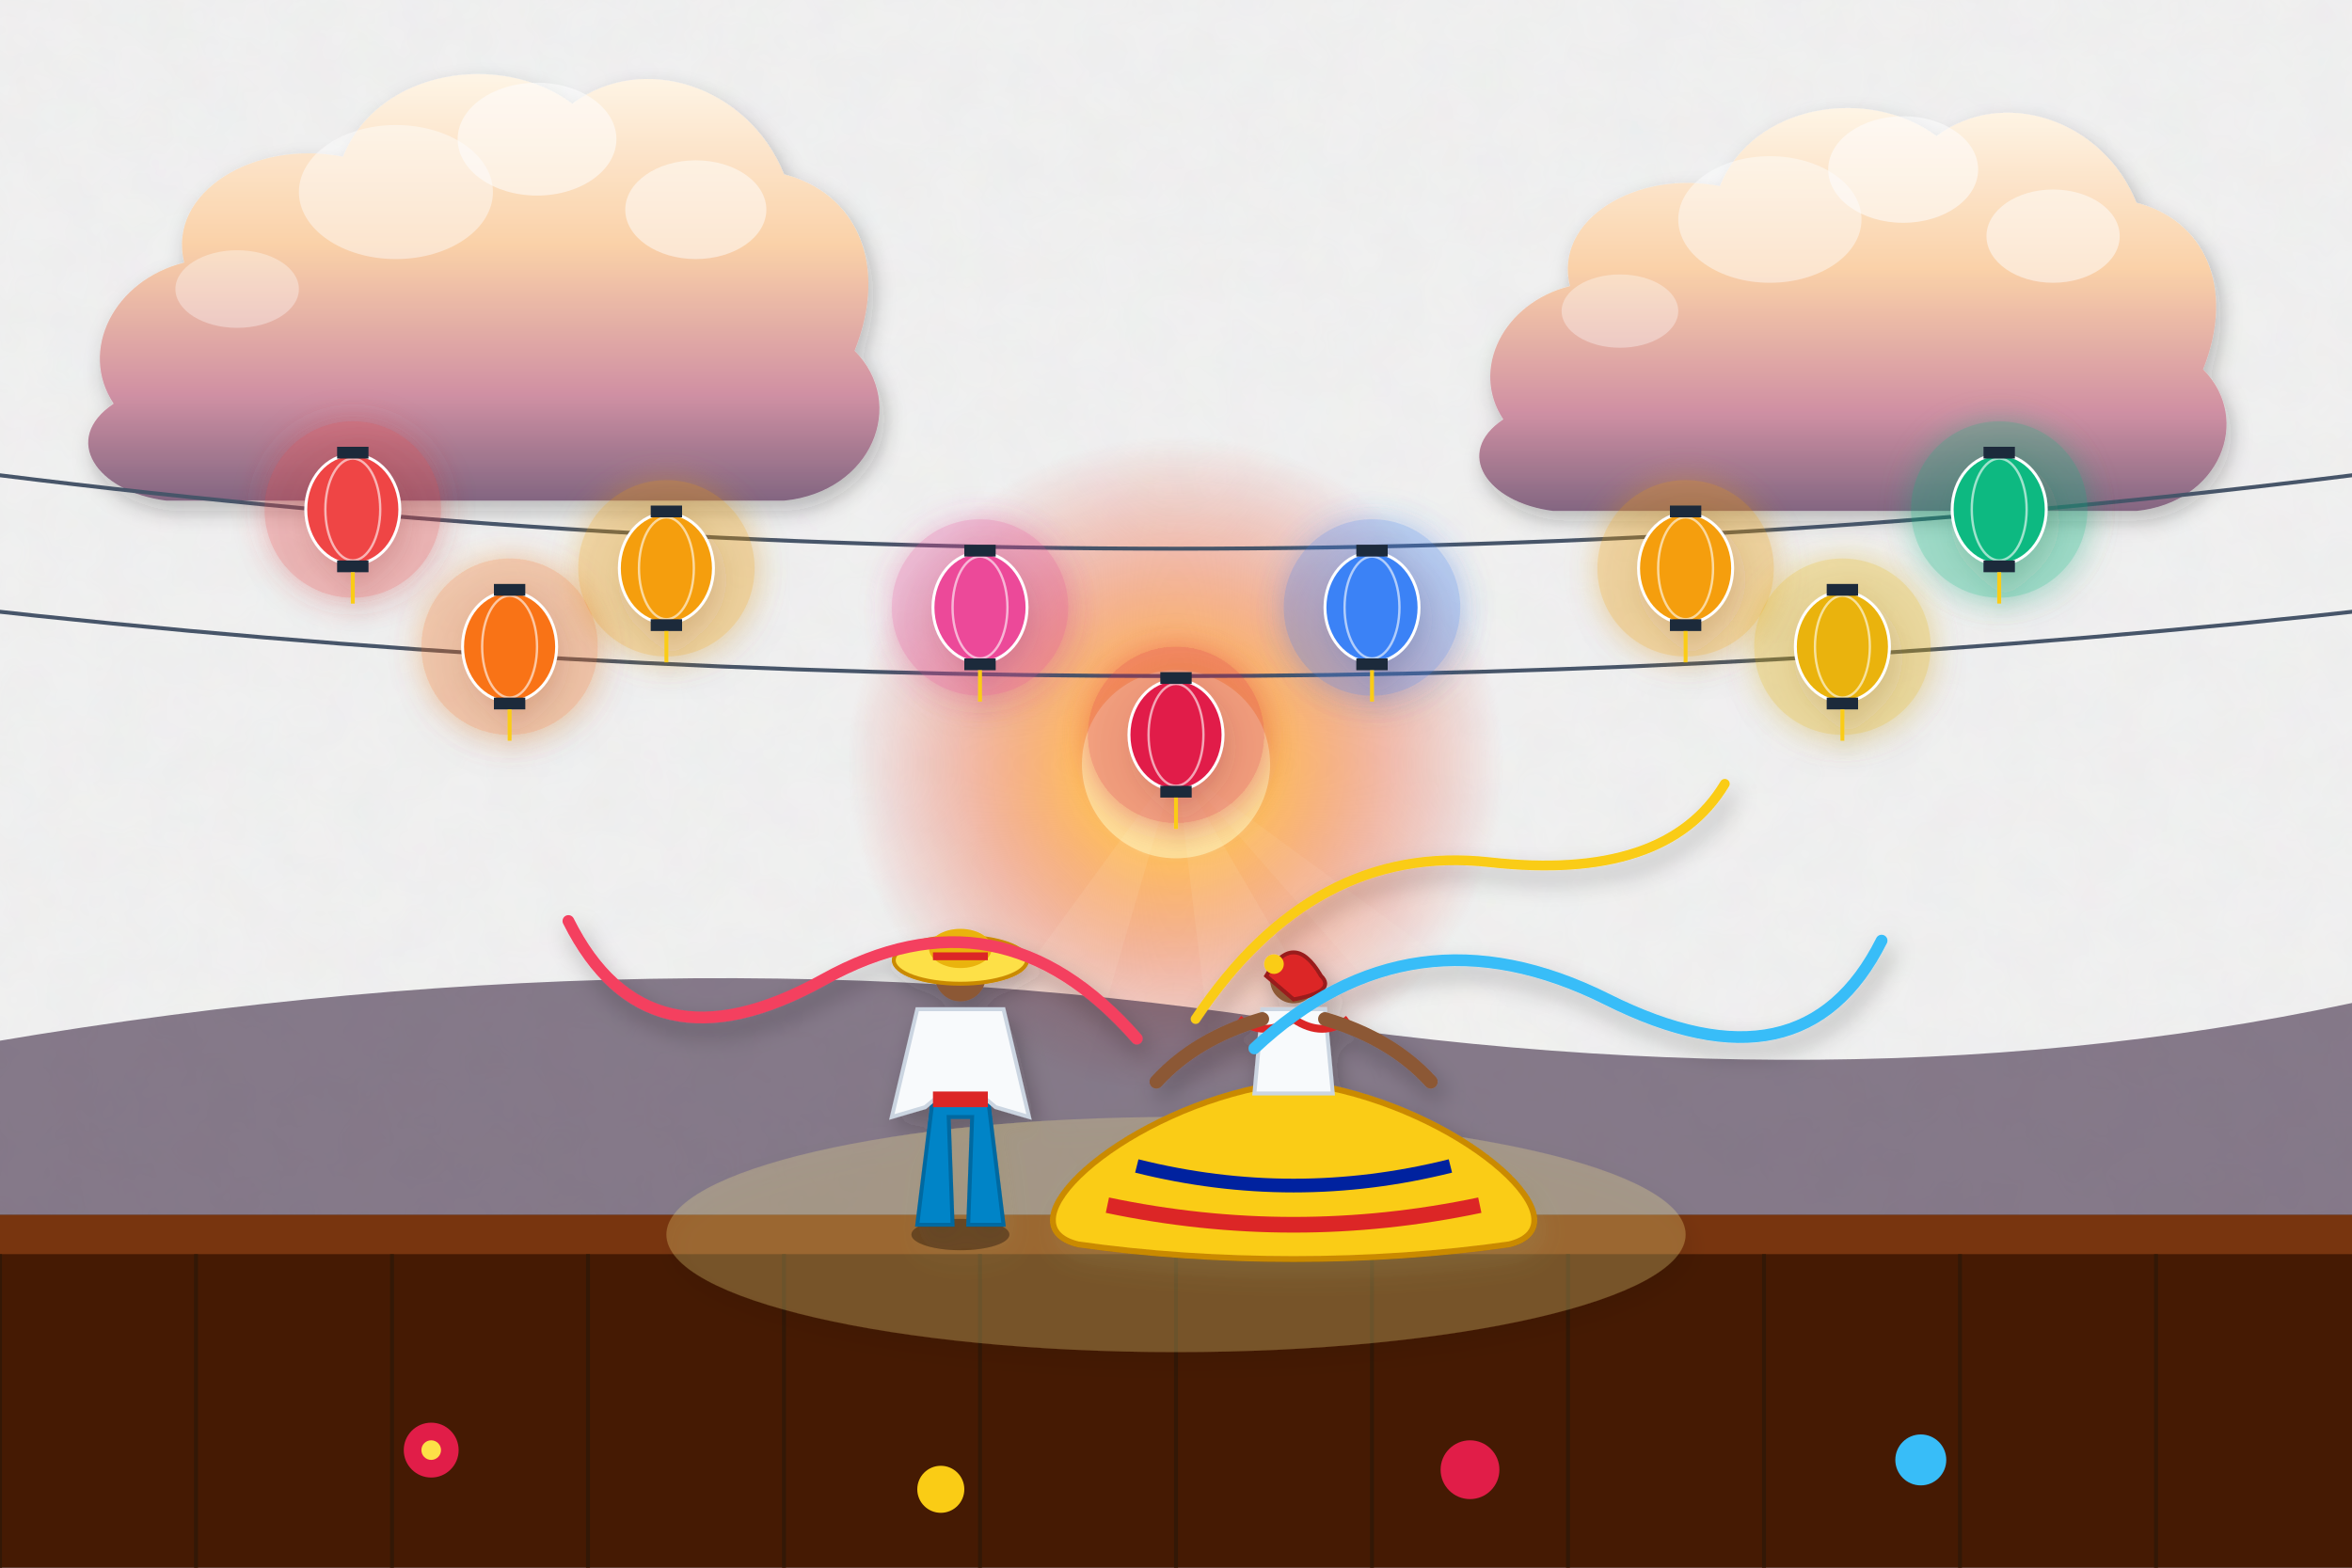
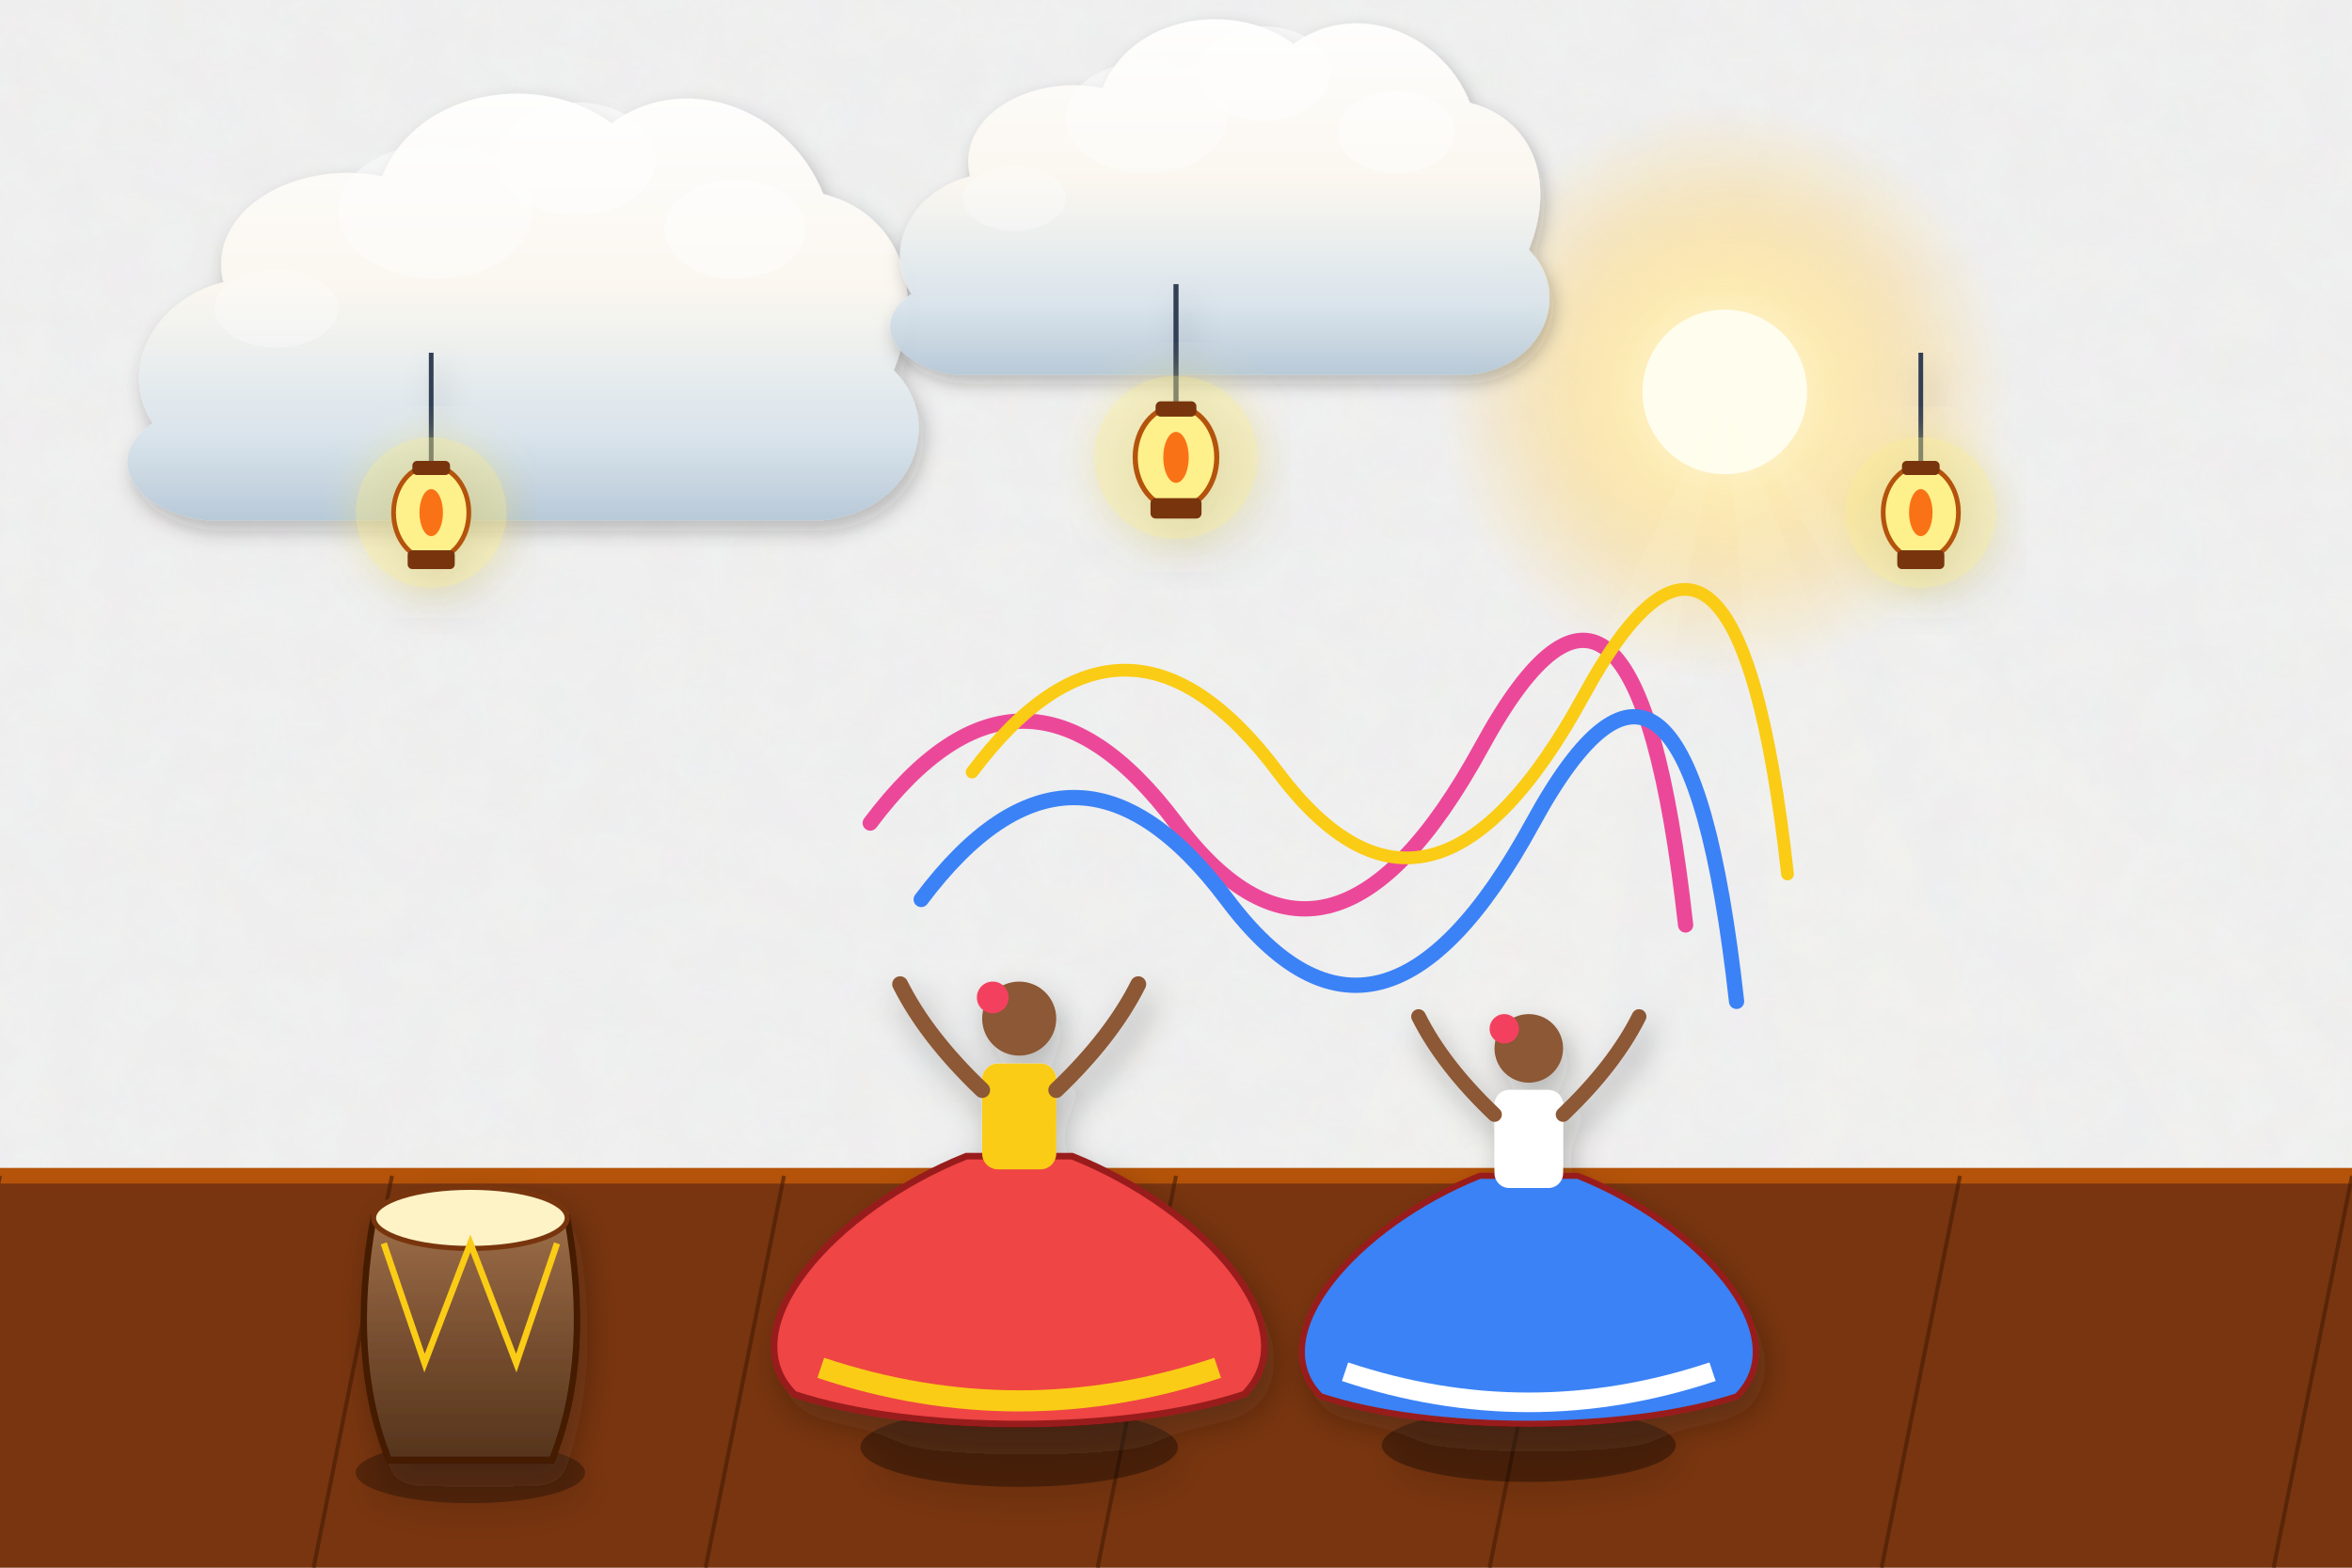
<svg xmlns="http://www.w3.org/2000/svg" viewBox="0 0 1200 800" width="1200" height="800">
  <defs>
    <filter id="ghibliPaper" x="0%" y="0%" width="100%" height="100%">
      <feTurbulence type="fractalNoise" baseFrequency="0.04" numOctaves="3" result="noise" seed="42" />
      <feColorMatrix type="matrix" values="1 0 0 0 0  0 1 0 0 0  0 0 1 0 0  0 0 0 0.035 0" in="noise" result="coloredNoise" />
      <feComposite operator="in" in2="SourceGraphic" />
    </filter>
    <filter id="softGlow" x="-20%" y="-20%" width="140%" height="140%">
      <feGaussianBlur stdDeviation="8" result="blur" />
      <feComposite in="SourceGraphic" in2="blur" operator="over" />
    </filter>
    <filter id="dropShadow" x="-20%" y="-20%" width="140%" height="140%">
      <feDropShadow dx="3" dy="6" stdDeviation="6" flood-color="#141e28" flood-opacity="0.28" />
    </filter>
    <linearGradient id="skyDay" x1="0" y1="0" x2="0" y2="1">
      <stop offset="0%" stop-color="#236ca7" />
      <stop offset="35%" stop-color="#5fa3d6" />
      <stop offset="70%" stop-color="#b8e1f2" />
      <stop offset="100%" stop-color="#fdf3dc" />
    </linearGradient>
    <linearGradient id="skySunset" x1="0" y1="0" x2="0" y2="1">
      <stop offset="0%" stop-color="#31396b" />
      <stop offset="35%" stop-color="#73507b" />
      <stop offset="65%" stop-color="#cb6b5c" />
      <stop offset="85%" stop-color="#f29e5a" />
      <stop offset="100%" stop-color="#fedaa2" />
    </linearGradient>
    <linearGradient id="skyDusk" x1="0" y1="0" x2="0" y2="1">
      <stop offset="0%" stop-color="#121832" />
      <stop offset="40%" stop-color="#262f56" />
      <stop offset="70%" stop-color="#4e3d64" />
      <stop offset="90%" stop-color="#915264" />
      <stop offset="100%" stop-color="#d6846c" />
    </linearGradient>
    <linearGradient id="cloudBodyDay" x1="0" y1="0" x2="0" y2="1">
      <stop offset="0%" stop-color="#ffffff" />
      <stop offset="45%" stop-color="#fcf8f0" />
      <stop offset="80%" stop-color="#d9e4ec" />
      <stop offset="100%" stop-color="#b6c8d7" />
    </linearGradient>
    <linearGradient id="cloudBodySunset" x1="0" y1="0" x2="0" y2="1">
      <stop offset="0%" stop-color="#fff5e6" />
      <stop offset="40%" stop-color="#fbd0a5" />
      <stop offset="75%" stop-color="#cf8ca0" />
      <stop offset="100%" stop-color="#7e607c" />
    </linearGradient>
    <radialGradient id="sunGlowDay" cx="50%" cy="50%" r="50%">
      <stop offset="0%" stop-color="#fffced" stop-opacity="1" />
      <stop offset="35%" stop-color="#ffebaa" stop-opacity="0.85" />
      <stop offset="70%" stop-color="#ffd573" stop-opacity="0.35" />
      <stop offset="100%" stop-color="#ffd573" stop-opacity="0" />
    </radialGradient>
    <radialGradient id="sunGlowSunset" cx="50%" cy="50%" r="50%">
      <stop offset="0%" stop-color="#fff8db" stop-opacity="1" />
      <stop offset="30%" stop-color="#ffb753" stop-opacity="0.9" />
      <stop offset="65%" stop-color="#f46e45" stop-opacity="0.4" />
      <stop offset="100%" stop-color="#e04a43" stop-opacity="0" />
    </radialGradient>
    <linearGradient id="hillDistant" x1="0" y1="0" x2="0" y2="1">
      <stop offset="0%" stop-color="#6e94a8" />
      <stop offset="100%" stop-color="#93b9c7" />
    </linearGradient>
    <linearGradient id="hillMid" x1="0" y1="0" x2="0" y2="1">
      <stop offset="0%" stop-color="#4a7c4f" />
      <stop offset="50%" stop-color="#3c6a40" />
      <stop offset="100%" stop-color="#2d5231" />
    </linearGradient>
    <linearGradient id="hillNear" x1="0" y1="0" x2="0" y2="1">
      <stop offset="0%" stop-color="#699e4c" />
      <stop offset="60%" stop-color="#4c7e33" />
      <stop offset="100%" stop-color="#2f5720" />
    </linearGradient>
    <linearGradient id="woodTone" x1="0" y1="0" x2="0" y2="1">
      <stop offset="0%" stop-color="#9c6d48" />
      <stop offset="50%" stop-color="#784f30" />
      <stop offset="100%" stop-color="#55341c" />
    </linearGradient>
    <linearGradient id="brassTone" x1="0" y1="0" x2="1" y2="1">
      <stop offset="0%" stop-color="#ffe699" />
      <stop offset="35%" stop-color="#d9a536" />
      <stop offset="70%" stop-color="#996c14" />
      <stop offset="100%" stop-color="#5e4007" />
    </linearGradient>
    <linearGradient id="stoneTone" x1="0" y1="0" x2="0" y2="1">
      <stop offset="0%" stop-color="#c5beb3" />
      <stop offset="60%" stop-color="#999184" />
      <stop offset="100%" stop-color="#6c6458" />
    </linearGradient>
    <linearGradient id="waterTone" x1="0" y1="0" x2="0" y2="1">
      <stop offset="0%" stop-color="#47a5be" />
      <stop offset="50%" stop-color="#2a7796" />
      <stop offset="100%" stop-color="#144d6a" />
    </linearGradient>
  </defs>
  <rect width="1200" height="800" fill="url(#skyDusk)" filter="url(#ghibliPaper)" />
  <g>
-     <circle cx="600" cy="390" r="168" fill="url(#sunGlowSunset)" />
-     <circle cx="600" cy="390" r="48" fill="#ffdf99" />
-     <polygon points="600,390 300,800 480,800" fill="#fffbe6" opacity="0.08" />
-     <polygon points="600,390 650,800 840,800" fill="#fffbe6" opacity="0.08" />
-     <polygon points="600,390 960,800 1160,800" fill="#fffbe6" opacity="0.06" />
+     <circle cx="880" cy="200" r="147" fill="url(#sunGlowDay)" />
+     <circle cx="880" cy="200" r="42" fill="#fffded" />
+     <polygon points="880,200 580,800 760,800" fill="#fffbe6" opacity="0.08" />
+     <polygon points="880,200 930,800 1120,800" fill="#fffbe6" opacity="0.08" />
+     <polygon points="880,200 1240,800 1440,800" fill="#fffbe6" opacity="0.06" />
  </g>
-   <g transform="translate(220, 170) scale(0.9)" opacity="0.95">
-     <path d="M-180,40        C-200,10 -180,-30 -140,-40        C-150,-80 -100,-110 -50,-100        C-30,-150 40,-160 80,-130        C120,-160 180,-140 200,-90        C240,-80 260,-40 240,10        C270,40 250,90 200,95        L-150,95        C-190,90 -210,60 -180,40 Z" fill="url(#cloudBodySunset)" filter="url(#dropShadow)" />
+   <g transform="translate(240, 180) scale(0.9)" opacity="0.95">
+     <path d="M-180,40        C-200,10 -180,-30 -140,-40        C-150,-80 -100,-110 -50,-100        C-30,-150 40,-160 80,-130        C120,-160 180,-140 200,-90        C240,-80 260,-40 240,10        C270,40 250,90 200,95        L-150,95        C-190,90 -210,60 -180,40 Z" fill="url(#cloudBodyDay)" filter="url(#dropShadow)" />
    <ellipse cx="60" cy="-110" rx="45" ry="32" fill="#ffffff" opacity="0.55" />
    <ellipse cx="-20" cy="-80" rx="55" ry="38" fill="#ffffff" opacity="0.45" />
    <ellipse cx="150" cy="-70" rx="40" ry="28" fill="#ffffff" opacity="0.5" />
    <ellipse cx="-110" cy="-25" rx="35" ry="22" fill="#ffffff" opacity="0.35" />
  </g>
-   <g transform="translate(920, 180) scale(0.85)" opacity="0.95">
-     <path d="M-180,40        C-200,10 -180,-30 -140,-40        C-150,-80 -100,-110 -50,-100        C-30,-150 40,-160 80,-130        C120,-160 180,-140 200,-90        C240,-80 260,-40 240,10        C270,40 250,90 200,95        L-150,95        C-190,90 -210,60 -180,40 Z" fill="url(#cloudBodySunset)" filter="url(#dropShadow)" />
+   <g transform="translate(600, 120) scale(0.75)" opacity="0.95">
+     <path d="M-180,40        C-200,10 -180,-30 -140,-40        C-150,-80 -100,-110 -50,-100        C-30,-150 40,-160 80,-130        C120,-160 180,-140 200,-90        C240,-80 260,-40 240,10        C270,40 250,90 200,95        L-150,95        C-190,90 -210,60 -180,40 Z" fill="url(#cloudBodyDay)" filter="url(#dropShadow)" />
    <ellipse cx="60" cy="-110" rx="45" ry="32" fill="#ffffff" opacity="0.55" />
    <ellipse cx="-20" cy="-80" rx="55" ry="38" fill="#ffffff" opacity="0.45" />
    <ellipse cx="150" cy="-70" rx="40" ry="28" fill="#ffffff" opacity="0.5" />
    <ellipse cx="-110" cy="-25" rx="35" ry="22" fill="#ffffff" opacity="0.35" />
  </g>
-   <path d="M-50,540 Q320,470 650,520 T1250,500 L1250,800 L-50,800 Z" fill="#3d2a45" opacity="0.6" />
-   <path d="M-20,240 Q600,320 1220,240" stroke="#475569" stroke-width="2" fill="none" />
-   <path d="M-20,310 Q600,380 1220,310" stroke="#475569" stroke-width="2" fill="none" />
-   <g transform="translate(180, 260)" filter="url(#dropShadow)">
-     <circle cx="0" cy="0" r="45" fill="#ef4444" opacity="0.3" filter="url(#softGlow)" />
-     <ellipse cx="0" cy="0" rx="24" ry="28" fill="#ef4444" stroke="#ffffff" stroke-width="1.5" />
-     <ellipse cx="0" cy="0" rx="14" ry="26" fill="none" stroke="#ffffff" stroke-width="1.2" opacity="0.6" />
-     <rect x="-8" y="-32" width="16" height="6" fill="#1e293b" />
-     <rect x="-8" y="26" width="16" height="6" fill="#1e293b" />
-     <line x1="0" y1="32" x2="0" y2="48" stroke="#facc15" stroke-width="2" />
+   <polygon points="-50,600 1250,600 1250,800 -50,800" fill="#78350f" />
+   <line x1="-50" y1="600" x2="1250" y2="600" stroke="#b45309" stroke-width="8" />
+   <line x1="0" y1="600" x2="-40" y2="800" stroke="#451a03" stroke-width="2" opacity="0.6" />
+   <line x1="200" y1="600" x2="160" y2="800" stroke="#451a03" stroke-width="2" opacity="0.6" />
+   <line x1="400" y1="600" x2="360" y2="800" stroke="#451a03" stroke-width="2" opacity="0.6" />
+   <line x1="600" y1="600" x2="560" y2="800" stroke="#451a03" stroke-width="2" opacity="0.6" />
+   <line x1="800" y1="600" x2="760" y2="800" stroke="#451a03" stroke-width="2" opacity="0.6" />
+   <line x1="1000" y1="600" x2="960" y2="800" stroke="#451a03" stroke-width="2" opacity="0.6" />
+   <line x1="1200" y1="600" x2="1160" y2="800" stroke="#451a03" stroke-width="2" opacity="0.6" />
+   <g transform="translate(220, 240) scale(1.2)" filter="url(#dropShadow)">
+     <line x1="0" y1="-50" x2="0" y2="0" stroke="#334155" stroke-width="2" />
+     <circle cx="0" cy="18" r="32" fill="#fef08a" opacity="0.4" filter="url(#softGlow)" />
+     <ellipse cx="0" cy="18" rx="16" ry="20" fill="#fef08a" stroke="#b45309" stroke-width="2" />
+     <ellipse cx="0" cy="18" rx="5" ry="10" fill="#f97316" />
+     <rect x="-10" y="34" width="20" height="8" rx="2" fill="#78350f" />
+     <rect x="-8" y="-4" width="16" height="6" rx="2" fill="#78350f" />
  </g>
-   <g transform="translate(340, 290)" filter="url(#dropShadow)">
-     <circle cx="0" cy="0" r="45" fill="#f59e0b" opacity="0.3" filter="url(#softGlow)" />
-     <ellipse cx="0" cy="0" rx="24" ry="28" fill="#f59e0b" stroke="#ffffff" stroke-width="1.5" />
-     <ellipse cx="0" cy="0" rx="14" ry="26" fill="none" stroke="#ffffff" stroke-width="1.2" opacity="0.6" />
-     <rect x="-8" y="-32" width="16" height="6" fill="#1e293b" />
-     <rect x="-8" y="26" width="16" height="6" fill="#1e293b" />
-     <line x1="0" y1="32" x2="0" y2="48" stroke="#facc15" stroke-width="2" />
+   <g transform="translate(600, 210) scale(1.3)" filter="url(#dropShadow)">
+     <line x1="0" y1="-50" x2="0" y2="0" stroke="#334155" stroke-width="2" />
+     <circle cx="0" cy="18" r="32" fill="#fef08a" opacity="0.4" filter="url(#softGlow)" />
+     <ellipse cx="0" cy="18" rx="16" ry="20" fill="#fef08a" stroke="#b45309" stroke-width="2" />
+     <ellipse cx="0" cy="18" rx="5" ry="10" fill="#f97316" />
+     <rect x="-10" y="34" width="20" height="8" rx="2" fill="#78350f" />
+     <rect x="-8" y="-4" width="16" height="6" rx="2" fill="#78350f" />
  </g>
-   <g transform="translate(500, 310)" filter="url(#dropShadow)">
-     <circle cx="0" cy="0" r="45" fill="#ec4899" opacity="0.3" filter="url(#softGlow)" />
-     <ellipse cx="0" cy="0" rx="24" ry="28" fill="#ec4899" stroke="#ffffff" stroke-width="1.5" />
-     <ellipse cx="0" cy="0" rx="14" ry="26" fill="none" stroke="#ffffff" stroke-width="1.2" opacity="0.6" />
-     <rect x="-8" y="-32" width="16" height="6" fill="#1e293b" />
-     <rect x="-8" y="26" width="16" height="6" fill="#1e293b" />
-     <line x1="0" y1="32" x2="0" y2="48" stroke="#facc15" stroke-width="2" />
+   <g transform="translate(980, 240) scale(1.2)" filter="url(#dropShadow)">
+     <line x1="0" y1="-50" x2="0" y2="0" stroke="#334155" stroke-width="2" />
+     <circle cx="0" cy="18" r="32" fill="#fef08a" opacity="0.4" filter="url(#softGlow)" />
+     <ellipse cx="0" cy="18" rx="16" ry="20" fill="#fef08a" stroke="#b45309" stroke-width="2" />
+     <ellipse cx="0" cy="18" rx="5" ry="10" fill="#f97316" />
+     <rect x="-10" y="34" width="20" height="8" rx="2" fill="#78350f" />
+     <rect x="-8" y="-4" width="16" height="6" rx="2" fill="#78350f" />
  </g>
-   <g transform="translate(700, 310)" filter="url(#dropShadow)">
-     <circle cx="0" cy="0" r="45" fill="#3b82f6" opacity="0.3" filter="url(#softGlow)" />
-     <ellipse cx="0" cy="0" rx="24" ry="28" fill="#3b82f6" stroke="#ffffff" stroke-width="1.5" />
-     <ellipse cx="0" cy="0" rx="14" ry="26" fill="none" stroke="#ffffff" stroke-width="1.2" opacity="0.6" />
-     <rect x="-8" y="-32" width="16" height="6" fill="#1e293b" />
-     <rect x="-8" y="26" width="16" height="6" fill="#1e293b" />
-     <line x1="0" y1="32" x2="0" y2="48" stroke="#facc15" stroke-width="2" />
+   <g transform="translate(600, 420) scale(1.3)">
+     <path d="M-120,0 Q-60,-80 0,0 T120,-30 T200,40" stroke="#ec4899" stroke-width="6" fill="none" stroke-linecap="round" />
+     <path d="M-100,30 Q-40,-50 20,30 T140,0 T220,70" stroke="#3b82f6" stroke-width="6" fill="none" stroke-linecap="round" />
+     <path d="M-80,-20 Q-20,-100 40,-20 T160,-50 T240,20" stroke="#facc15" stroke-width="5" fill="none" stroke-linecap="round" />
  </g>
-   <g transform="translate(860, 290)" filter="url(#dropShadow)">
-     <circle cx="0" cy="0" r="45" fill="#f59e0b" opacity="0.3" filter="url(#softGlow)" />
-     <ellipse cx="0" cy="0" rx="24" ry="28" fill="#f59e0b" stroke="#ffffff" stroke-width="1.5" />
-     <ellipse cx="0" cy="0" rx="14" ry="26" fill="none" stroke="#ffffff" stroke-width="1.2" opacity="0.6" />
-     <rect x="-8" y="-32" width="16" height="6" fill="#1e293b" />
-     <rect x="-8" y="26" width="16" height="6" fill="#1e293b" />
-     <line x1="0" y1="32" x2="0" y2="48" stroke="#facc15" stroke-width="2" />
+   <g transform="translate(240, 680) scale(1.3)" filter="url(#dropShadow)">
+     <ellipse cx="0" cy="55" rx="45" ry="12" fill="#000000" opacity="0.3" />
+     <path d="M-38,-45 L38,-45 Q48,10 32,50 L-32,50 Q-48,10 -38,-45 Z" fill="url(#woodTone)" stroke="#451a03" stroke-width="2.5" />
+     <ellipse cx="0" cy="-45" rx="38" ry="12" fill="#fef3c7" stroke="#78350f" stroke-width="2" />
+     <path d="M-34,-35 L-18,12 L0,-35 L18,12 L34,-35" stroke="#facc15" stroke-width="2.5" fill="none" />
  </g>
-   <g transform="translate(1020, 260)" filter="url(#dropShadow)">
-     <circle cx="0" cy="0" r="45" fill="#10b981" opacity="0.3" filter="url(#softGlow)" />
-     <ellipse cx="0" cy="0" rx="24" ry="28" fill="#10b981" stroke="#ffffff" stroke-width="1.5" />
-     <ellipse cx="0" cy="0" rx="14" ry="26" fill="none" stroke="#ffffff" stroke-width="1.2" opacity="0.6" />
-     <rect x="-8" y="-32" width="16" height="6" fill="#1e293b" />
-     <rect x="-8" y="26" width="16" height="6" fill="#1e293b" />
-     <line x1="0" y1="32" x2="0" y2="48" stroke="#facc15" stroke-width="2" />
+   <g transform="translate(520, 590) scale(1.35)" filter="url(#dropShadow)">
+     <ellipse cx="0" cy="110" rx="60" ry="15" fill="#000000" opacity="0.35" />
+     <path d="M-20,0        C-70,20 -110,65 -85,90        C-40,105 40,105 85,90        C110,65 70,20 20,0 Z" fill="#ef4444" stroke="#991b1b" stroke-width="2.5" />
+     <path d="M-75,80 Q0,105 75,80" stroke="#facc15" stroke-width="8" fill="none" />
+     <rect x="-14" y="-35" width="28" height="40" rx="6" fill="#facc15" />
+     <circle cx="0" cy="-52" r="14" fill="#8c5836" />
+     <path d="M-14,-25 Q-35,-45 -45,-65 M14,-25 Q35,-45 45,-65" stroke="#8c5836" stroke-width="6" stroke-linecap="round" fill="none" />
+     <circle cx="-10" cy="-60" r="6" fill="#f43f5e" />
  </g>
-   <g transform="translate(260, 330)" filter="url(#dropShadow)">
-     <circle cx="0" cy="0" r="45" fill="#f97316" opacity="0.3" filter="url(#softGlow)" />
-     <ellipse cx="0" cy="0" rx="24" ry="28" fill="#f97316" stroke="#ffffff" stroke-width="1.5" />
-     <ellipse cx="0" cy="0" rx="14" ry="26" fill="none" stroke="#ffffff" stroke-width="1.2" opacity="0.6" />
-     <rect x="-8" y="-32" width="16" height="6" fill="#1e293b" />
-     <rect x="-8" y="26" width="16" height="6" fill="#1e293b" />
-     <line x1="0" y1="32" x2="0" y2="48" stroke="#facc15" stroke-width="2" />
-   </g>
-   <g transform="translate(600, 375)" filter="url(#dropShadow)">
-     <circle cx="0" cy="0" r="45" fill="#e11d48" opacity="0.3" filter="url(#softGlow)" />
-     <ellipse cx="0" cy="0" rx="24" ry="28" fill="#e11d48" stroke="#ffffff" stroke-width="1.5" />
-     <ellipse cx="0" cy="0" rx="14" ry="26" fill="none" stroke="#ffffff" stroke-width="1.2" opacity="0.6" />
-     <rect x="-8" y="-32" width="16" height="6" fill="#1e293b" />
-     <rect x="-8" y="26" width="16" height="6" fill="#1e293b" />
-     <line x1="0" y1="32" x2="0" y2="48" stroke="#facc15" stroke-width="2" />
-   </g>
-   <g transform="translate(940, 330)" filter="url(#dropShadow)">
-     <circle cx="0" cy="0" r="45" fill="#eab308" opacity="0.3" filter="url(#softGlow)" />
-     <ellipse cx="0" cy="0" rx="24" ry="28" fill="#eab308" stroke="#ffffff" stroke-width="1.5" />
-     <ellipse cx="0" cy="0" rx="14" ry="26" fill="none" stroke="#ffffff" stroke-width="1.2" opacity="0.6" />
-     <rect x="-8" y="-32" width="16" height="6" fill="#1e293b" />
-     <rect x="-8" y="26" width="16" height="6" fill="#1e293b" />
-     <line x1="0" y1="32" x2="0" y2="48" stroke="#facc15" stroke-width="2" />
-   </g>
-   <path d="M-50,620 L1250,620 L1250,800 L-50,800 Z" fill="#451a03" />
-   <rect x="0" y="620" width="1200" height="20" fill="#78350f" />
-   <line x1="0" y1="640" x2="0" y2="800" stroke="#331806" stroke-width="2" />
-   <line x1="100" y1="640" x2="100" y2="800" stroke="#331806" stroke-width="2" />
-   <line x1="200" y1="640" x2="200" y2="800" stroke="#331806" stroke-width="2" />
-   <line x1="300" y1="640" x2="300" y2="800" stroke="#331806" stroke-width="2" />
-   <line x1="400" y1="640" x2="400" y2="800" stroke="#331806" stroke-width="2" />
-   <line x1="500" y1="640" x2="500" y2="800" stroke="#331806" stroke-width="2" />
-   <line x1="600" y1="640" x2="600" y2="800" stroke="#331806" stroke-width="2" />
-   <line x1="700" y1="640" x2="700" y2="800" stroke="#331806" stroke-width="2" />
-   <line x1="800" y1="640" x2="800" y2="800" stroke="#331806" stroke-width="2" />
-   <line x1="900" y1="640" x2="900" y2="800" stroke="#331806" stroke-width="2" />
-   <line x1="1000" y1="640" x2="1000" y2="800" stroke="#331806" stroke-width="2" />
-   <line x1="1100" y1="640" x2="1100" y2="800" stroke="#331806" stroke-width="2" />
-   <g transform="translate(600, 610)" filter="url(#dropShadow)">
-     <ellipse cx="0" cy="20" rx="260" ry="60" fill="#fef08a" opacity="0.25" />
-     <g transform="translate(-110, -50)">
-       <ellipse cx="0" cy="70" rx="25" ry="8" fill="#000000" opacity="0.3" />
-       <path d="M-14,0 L-22,65 L-4,65 L-6,10 L6,10 L4,65 L22,65 L14,0 Z" fill="#0284c7" stroke="#0369a1" stroke-width="2" />
-       <path d="M-22,-45 L-35,10 L-18,5 L-12,0 L12,0 L18,5 L35,10 L22,-45 Z" fill="#f8fafc" stroke="#cbd5e1" stroke-width="2" />
-       <rect x="-14" y="-3" width="28" height="8" fill="#dc2626" />
-       <circle cx="0" cy="-62" r="13" fill="#8c5836" />
-       <ellipse cx="0" cy="-70" rx="34" ry="12" fill="#fde047" stroke="#ca8a04" stroke-width="2" />
-       <ellipse cx="0" cy="-76" rx="16" ry="10" fill="#eab308" />
-       <rect x="-14" y="-74" width="28" height="4" fill="#dc2626" />
-     </g>
-     <g transform="translate(60, -60)">
-       <ellipse cx="0" cy="80" rx="40" ry="10" fill="#000000" opacity="0.35" />
-       <path d="M-18,5          C-90,20 -150,75 -110,85          C-40,95 40,95 110,85          C150,75 90,20 18,5 Z" fill="#facc15" stroke="#ca8a04" stroke-width="3" />
-       <path d="M-95,65 Q0,85 95,65" stroke="#dc2626" stroke-width="8" fill="none" />
-       <path d="M-80,45 Q0,65 80,45" stroke="#00209f" stroke-width="7" fill="none" />
-       <path d="M-16,-35 L-20,8 L20,8 L16,-35 Z" fill="#f8fafc" stroke="#cbd5e1" stroke-width="2" />
-       <path d="M-28,-30 Q-15,-20 0,-30 Q15,-20 28,-30" stroke="#dc2626" stroke-width="4" fill="none" />
-       <path d="M-16,-30 Q-50,-20 -70,2" stroke="#8c5836" stroke-width="7" stroke-linecap="round" fill="none" />
-       <path d="M16,-30 Q50,-20 70,2" stroke="#8c5836" stroke-width="7" stroke-linecap="round" fill="none" />
-       <circle cx="0" cy="-50" r="12" fill="#8c5836" />
-       <circle cx="6" cy="-48" r="2.5" fill="#fde047" />
-       <path d="M-14,-52 Q0,-76 14,-52 Q22,-44 0,-40 Z" fill="#dc2626" stroke="#991b1b" stroke-width="2" />
-       <circle cx="-10" cy="-58" r="5" fill="#facc15" />
-     </g>
-     <path d="M-20,-80 Q-90,-160 -180,-110 T-310,-140" stroke="#f43f5e" stroke-width="6" fill="none" stroke-linecap="round" />
-     <path d="M40,-75 Q120,-150 220,-100 T360,-130" stroke="#38bdf8" stroke-width="6" fill="none" stroke-linecap="round" />
-     <path d="M10,-90 Q70,-180 160,-170 T280,-210" stroke="#facc15" stroke-width="5" fill="none" stroke-linecap="round" />
-   </g>
-   <g transform="translate(0, 720)">
-     <circle cx="220" cy="20" r="14" fill="#e11d48" />
-     <circle cx="220" cy="20" r="5" fill="#fde047" />
-     <circle cx="480" cy="40" r="12" fill="#facc15" />
-     <circle cx="750" cy="30" r="15" fill="#e11d48" />
-     <circle cx="980" cy="25" r="13" fill="#38bdf8" />
+   <g transform="translate(780, 600) scale(1.25)" filter="url(#dropShadow)">
+     <ellipse cx="0" cy="110" rx="60" ry="15" fill="#000000" opacity="0.35" />
+     <path d="M-20,0        C-70,20 -110,65 -85,90        C-40,105 40,105 85,90        C110,65 70,20 20,0 Z" fill="#3b82f6" stroke="#991b1b" stroke-width="2.5" />
+     <path d="M-75,80 Q0,105 75,80" stroke="#ffffff" stroke-width="8" fill="none" />
+     <rect x="-14" y="-35" width="28" height="40" rx="6" fill="#ffffff" />
+     <circle cx="0" cy="-52" r="14" fill="#8c5836" />
+     <path d="M-14,-25 Q-35,-45 -45,-65 M14,-25 Q35,-45 45,-65" stroke="#8c5836" stroke-width="6" stroke-linecap="round" fill="none" />
+     <circle cx="-10" cy="-60" r="6" fill="#f43f5e" />
  </g>
</svg>
